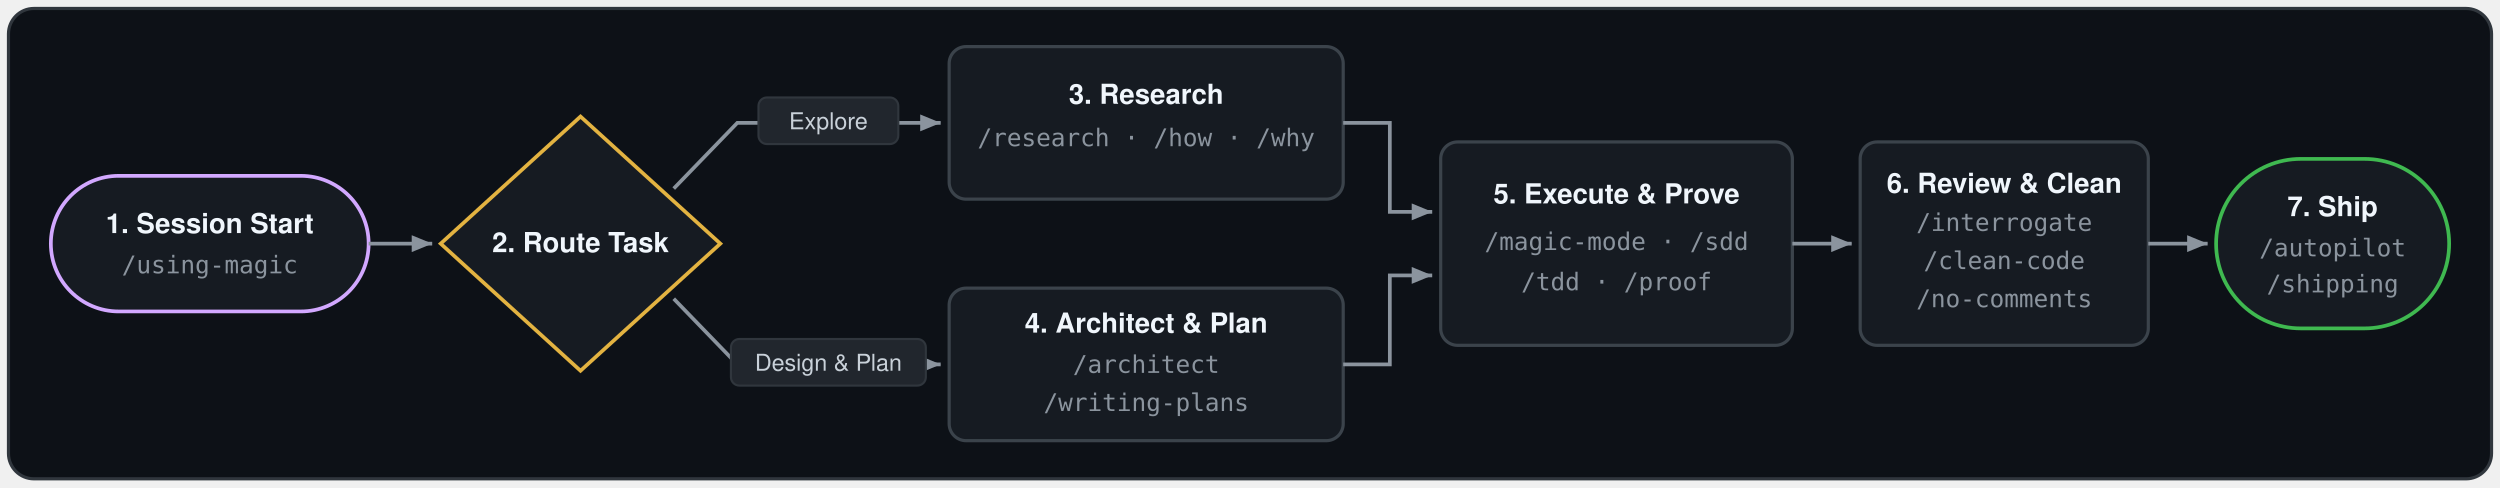
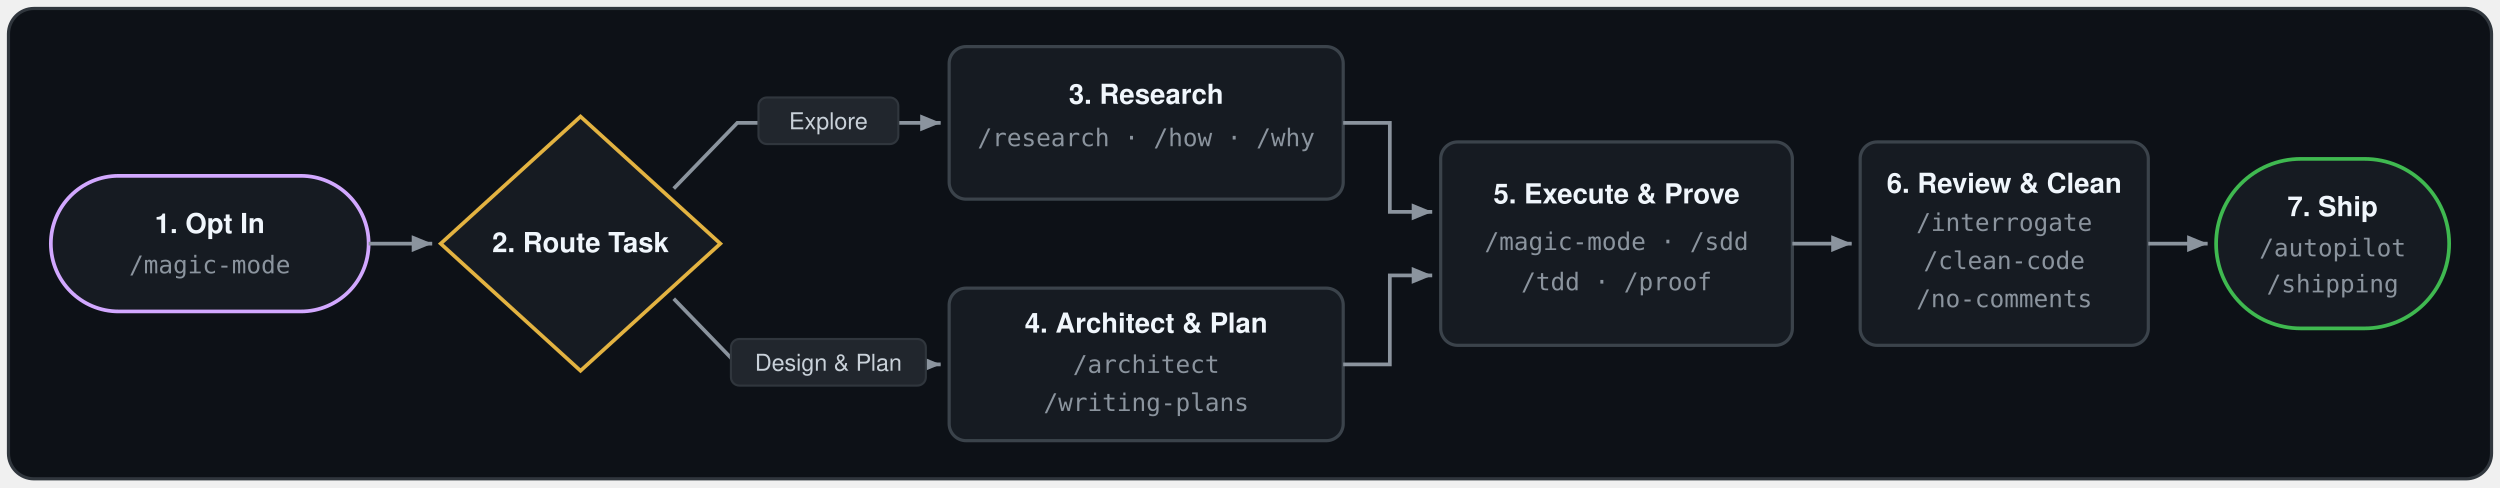
- <svg xmlns="http://www.w3.org/2000/svg" viewBox="0 0 1180 230" width="1180" height="230" role="img" aria-label="magic workflow: 1. Session Start to 2. Route Task to 3. Research and 4. Architect and Plan to 5. Execute and Prove to 6. Review and Clean to 7. Ship">
+ <svg xmlns="http://www.w3.org/2000/svg" viewBox="0 0 1180 230" width="1180" height="230" role="img" aria-label="magic workflow: 1. Opt In to 2. Route Task to 3. Research and 4. Architect and Plan to 5. Execute and Prove to 6. Review and Clean to 7. Ship">
  <defs>
    <style>
      .bg { fill: #0d1117; stroke: #30363d; stroke-width: 1.5; }
      .node-box { fill: #161b22; stroke: #3b434b; stroke-width: 1.5; }
      .node-pill { fill: #161b22; stroke: #d2a8ff; stroke-width: 1.75; }
      .node-ship { fill: #161b22; stroke: #3fb950; stroke-width: 1.75; }
      .node-diamond { fill: #161b22; stroke: #e3b341; stroke-width: 1.75; }
      .edge { fill: none; stroke: #8b949e; stroke-width: 1.75; }
      .edge-head { fill: #8b949e; }
      .badge-bg { fill: #21262d; stroke: #30363d; stroke-width: 1; }
      .title { font-family: -apple-system, BlinkMacSystemFont, "Segoe UI", Helvetica, Arial, sans-serif; font-size: 13px; font-weight: 600; fill: #f0f6fc; text-anchor: middle; }
      .sub { font-family: ui-monospace, SFMono-Regular, "SF Mono", Menlo, Consolas, monospace; font-size: 11.5px; fill: #8b949e; text-anchor: middle; }
      .edge-label { font-family: -apple-system, BlinkMacSystemFont, "Segoe UI", Helvetica, Arial, sans-serif; font-size: 11px; font-weight: 500; fill: #c9d1d9; text-anchor: middle; }
      @media (prefers-color-scheme: light) {
        .bg { fill: #f6f8fa; stroke: #d0d7de; }
        .node-box { fill: #ffffff; stroke: #d0d7de; }
        .node-pill { fill: #ffffff; stroke: #8250df; }
        .node-ship { fill: #ffffff; stroke: #1a7f37; }
        .node-diamond { fill: #ffffff; stroke: #9a6700; }
        .edge { stroke: #57606a; }
        .edge-head { fill: #57606a; }
        .badge-bg { fill: #eaeef2; stroke: #d0d7de; }
        .title { fill: #1f2328; }
        .sub { fill: #57606a; }
        .edge-label { fill: #1f2328; }
      }
    </style>
    <marker id="arrow" viewBox="0 0 10 10" refX="8.5" refY="5" markerWidth="6.5" markerHeight="6.5" orient="auto-start-reverse">
      <path d="M 0 1.5 L 8.5 5 L 0 8.5 z" class="edge-head" />
    </marker>
  </defs>
  <rect x="4" y="4" width="1172" height="222" rx="12" class="bg" />
  <rect x="24" y="83" width="150" height="64" rx="32" class="node-pill" />
-   <text x="99" y="110" class="title">1. Session Start</text>
-   <text x="99" y="129" class="sub">/using-magic</text>
+   <text x="99" y="110" class="title">1. Opt In</text>
+   <text x="99" y="129" class="sub">/magic-mode</text>
  <path d="M 174 115 L 204 115" class="edge" marker-end="url(#arrow)" />
  <polygon points="274,55 340,115 274,175 208,115" class="node-diamond" />
  <text x="274" y="119" class="title">2. Route Task</text>
  <path d="M 318 89 L 348 58 L 444 58" class="edge" marker-end="url(#arrow)" />
  <rect x="358" y="46" width="66" height="22" rx="4" class="badge-bg" />
  <text x="391" y="61" class="edge-label">Explore</text>
  <path d="M 318 141 L 348 172 L 444 172" class="edge" marker-end="url(#arrow)" />
  <rect x="345" y="160" width="92" height="22" rx="4" class="badge-bg" />
  <text x="391" y="175" class="edge-label">Design &amp; Plan</text>
  <rect x="448" y="22" width="186" height="72" rx="8" class="node-box" />
  <text x="541" y="49" class="title">3. Research</text>
  <text x="541" y="69" class="sub">/research · /how · /why</text>
  <rect x="448" y="136" width="186" height="72" rx="8" class="node-box" />
  <text x="541" y="157" class="title">4. Architect &amp; Plan</text>
  <text x="541" y="176" class="sub">/architect</text>
  <text x="541" y="194" class="sub">/writing-plans</text>
  <path d="M 634 58 L 656 58 L 656 100 L 676 100" class="edge" marker-end="url(#arrow)" />
  <path d="M 634 172 L 656 172 L 656 130 L 676 130" class="edge" marker-end="url(#arrow)" />
  <rect x="680" y="67" width="166" height="96" rx="8" class="node-box" />
  <text x="763" y="96" class="title">5. Execute &amp; Prove</text>
  <text x="763" y="118" class="sub">/magic-mode · /sdd</text>
  <text x="763" y="137" class="sub">/tdd · /proof</text>
  <path d="M 846 115 L 874 115" class="edge" marker-end="url(#arrow)" />
  <rect x="878" y="67" width="136" height="96" rx="8" class="node-box" />
  <text x="946" y="91" class="title">6. Review &amp; Clean</text>
  <text x="946" y="109" class="sub">/interrogate</text>
  <text x="946" y="127" class="sub">/clean-code</text>
  <text x="946" y="145" class="sub">/no-comments</text>
  <path d="M 1014 115 L 1042 115" class="edge" marker-end="url(#arrow)" />
  <rect x="1046" y="75" width="110" height="80" rx="40" class="node-ship" />
  <text x="1101" y="102" class="title">7. Ship</text>
  <text x="1101" y="121" class="sub">/autopilot</text>
  <text x="1101" y="138" class="sub">/shipping</text>
</svg>
